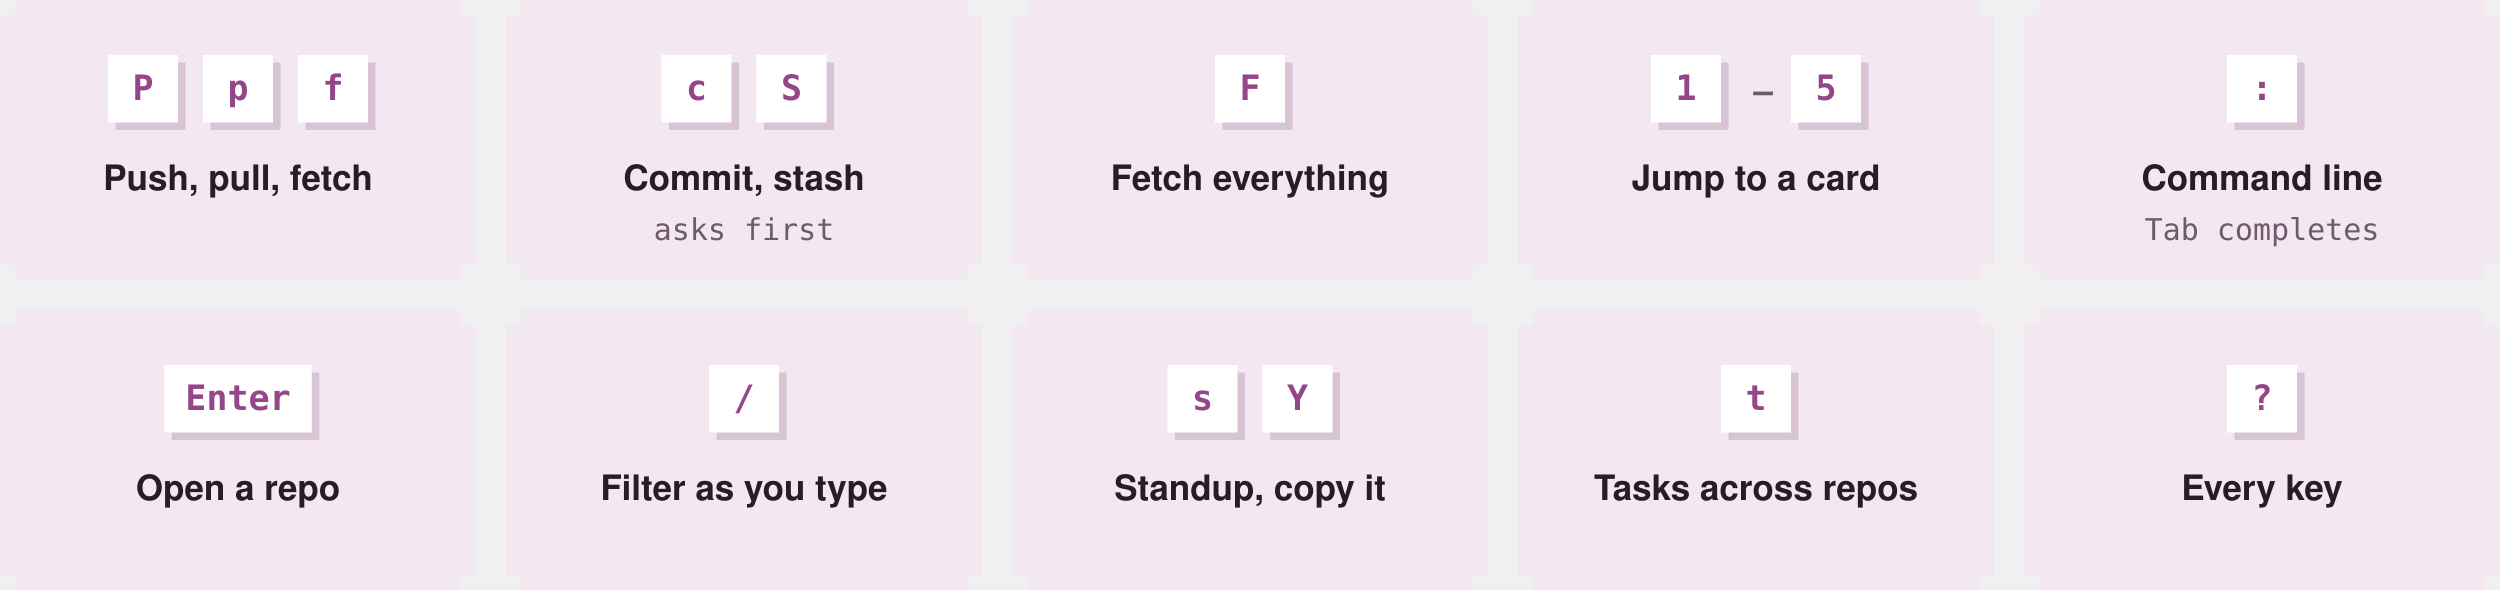
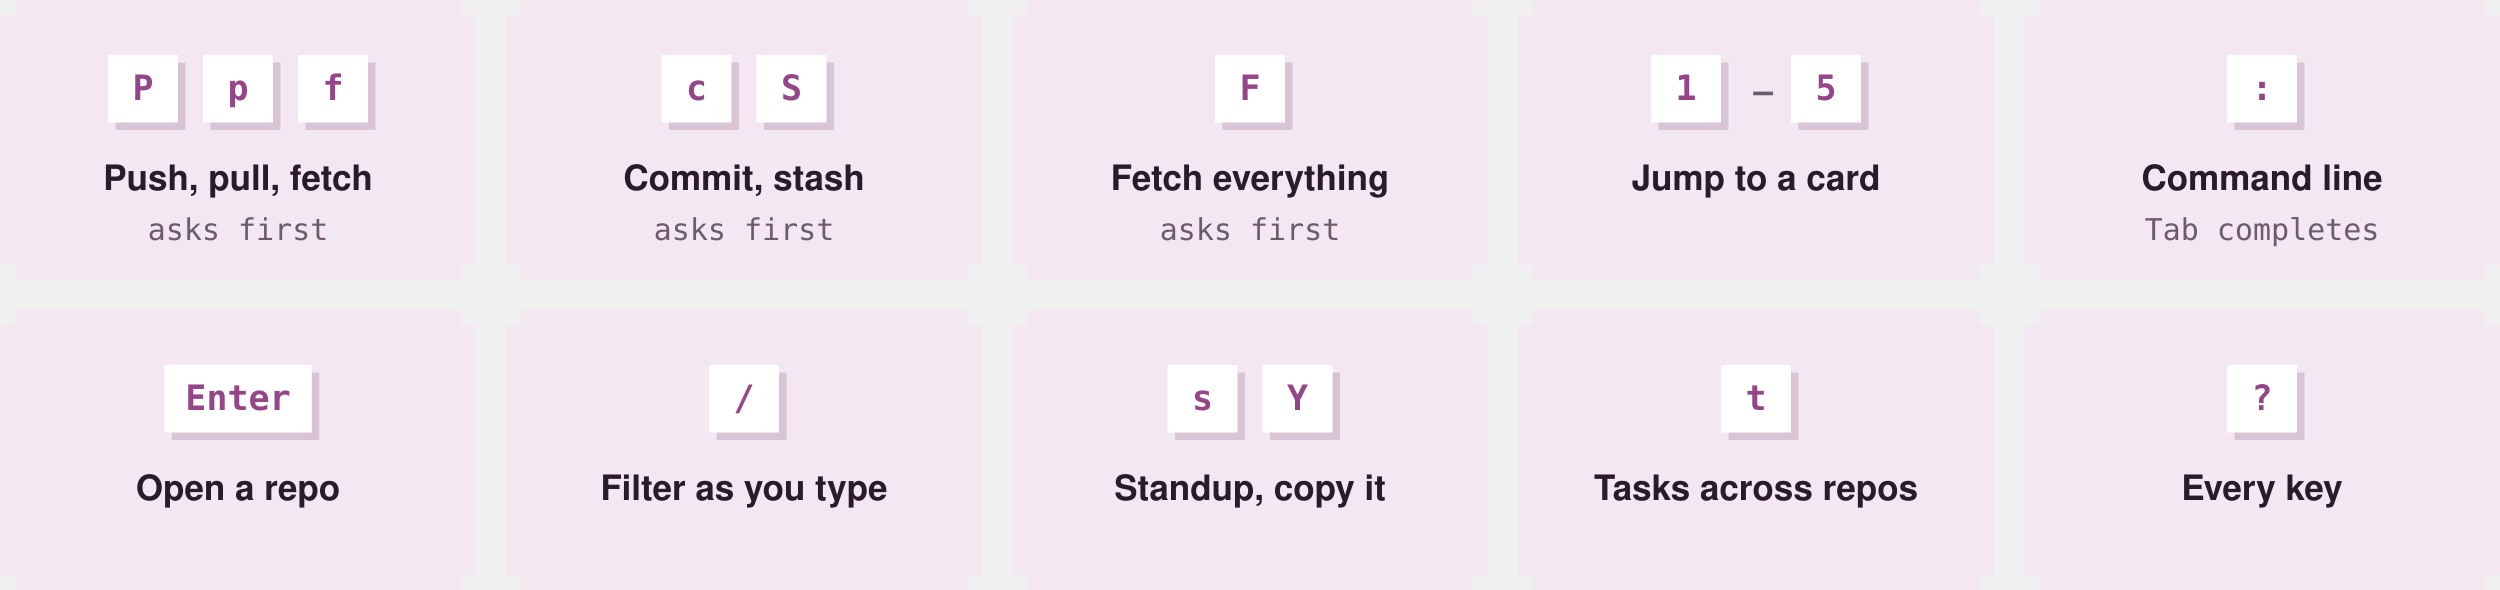
<svg xmlns="http://www.w3.org/2000/svg" width="1000" height="236" viewBox="0 0 1000 236" role="img" aria-labelledby="t d">
  <style>.f-panel{fill:#FBF7FA}.s-panel{stroke:#FBF7FA}.f-band{fill:#F3E8F1}.s-band{stroke:#F3E8F1}.f-bar{fill:#954688}.s-bar{stroke:#954688}.f-on-bar{fill:#FFFFFF}.s-on-bar{stroke:#FFFFFF}.f-accent{fill:#954688}.s-accent{stroke:#954688}.f-ink{fill:#2B1A28}.s-ink{stroke:#2B1A28}.f-sub{fill:#6F5A6B}.s-sub{stroke:#6F5A6B}.f-off{fill:#CDBFCA}.s-off{stroke:#CDBFCA}.f-cap{fill:#FFFFFF}.s-cap{stroke:#FFFFFF}.f-cap-edge{fill:#D9C4D5}.s-cap-edge{stroke:#D9C4D5}.f-term{fill:#1A1219}.s-term{stroke:#1A1219}.f-term-bar{fill:#2A1A27}.s-term-bar{stroke:#2A1A27}.f-term-ink{fill:#F2E9F0}.s-term-ink{stroke:#F2E9F0}.f-term-sub{fill:#A99AA6}.s-term-sub{stroke:#A99AA6}.f-term-prompt{fill:#D9A6CF}.s-term-prompt{stroke:#D9A6CF}.f-lavender{fill:#C98AC0}.s-lavender{stroke:#C98AC0}.f-orchid{fill:#B55CA4}.s-orchid{stroke:#B55CA4}.f-do-next{fill:#8E3F7E}.f-risk{fill:#B4483F}.f-tasks{fill:#4D8A62}.f-commits{fill:#4A6A94}.f-repos{fill:#2F7F78}@media (prefers-color-scheme: dark){.f-panel{fill:#1A1219}.s-panel{stroke:#1A1219}.f-band{fill:#2A1A27}.s-band{stroke:#2A1A27}.f-bar{fill:#B55CA4}.s-bar{stroke:#B55CA4}.f-on-bar{fill:#FFFFFF}.s-on-bar{stroke:#FFFFFF}.f-accent{fill:#D9A6CF}.s-accent{stroke:#D9A6CF}.f-ink{fill:#F2E9F0}.s-ink{stroke:#F2E9F0}.f-sub{fill:#A99AA6}.s-sub{stroke:#A99AA6}.f-off{fill:#5A4A57}.s-off{stroke:#5A4A57}.f-cap{fill:#2A1A27}.s-cap{stroke:#2A1A27}.f-cap-edge{fill:#5A4A57}.s-cap-edge{stroke:#5A4A57}.f-term{fill:#120C11}.s-term{stroke:#120C11}.f-term-bar{fill:#221520}.s-term-bar{stroke:#221520}.f-term-ink{fill:#F2E9F0}.s-term-ink{stroke:#F2E9F0}.f-term-sub{fill:#A99AA6}.s-term-sub{stroke:#A99AA6}.f-term-prompt{fill:#D9A6CF}.s-term-prompt{stroke:#D9A6CF}.f-lavender{fill:#C98AC0}.s-lavender{stroke:#C98AC0}.f-orchid{fill:#B55CA4}.s-orchid{stroke:#B55CA4}.f-do-next{fill:#B55CA4}.f-risk{fill:#D9776E}.f-tasks{fill:#7FB08C}.f-commits{fill:#7E9CC2}.f-repos{fill:#5FAEA6}}</style>
  <path d="M6.0 0h178.4v6h6v100h-6v6h-178.4v-6h-6v-100h6z" class="f-band" />
  <rect x="46.2" y="25" width="28" height="27" class="f-cap-edge" />
  <rect x="43.2" y="22" width="28" height="27" class="f-cap" />
  <text x="57.2" y="40" font-family="ui-monospace, SFMono-Regular, Menlo, Consolas, monospace" font-size="14" font-weight="700" class="f-accent" text-anchor="middle">P</text>
  <rect x="84.2" y="25" width="28" height="27" class="f-cap-edge" />
  <rect x="81.2" y="22" width="28" height="27" class="f-cap" />
  <text x="95.2" y="40" font-family="ui-monospace, SFMono-Regular, Menlo, Consolas, monospace" font-size="14" font-weight="700" class="f-accent" text-anchor="middle">p</text>
  <rect x="122.2" y="25" width="28" height="27" class="f-cap-edge" />
  <rect x="119.2" y="22" width="28" height="27" class="f-cap" />
  <text x="133.2" y="40" font-family="ui-monospace, SFMono-Regular, Menlo, Consolas, monospace" font-size="14" font-weight="700" class="f-accent" text-anchor="middle">f</text>
  <text x="95.2" y="76" font-family="-apple-system, BlinkMacSystemFont, 'Segoe UI', Helvetica, Arial, sans-serif" font-size="14" font-weight="600" class="f-ink" text-anchor="middle">Push, pull, fetch</text>
+   <text x="95.2" y="96" font-family="ui-monospace, SFMono-Regular, Menlo, Consolas, monospace" font-size="12" font-weight="500" class="f-sub" text-anchor="middle">asks first</text>
  <path d="M208.4 0h178.4v6h6v100h-6v6h-178.4v-6h-6v-100h6z" class="f-band" />
  <rect x="267.6" y="25" width="28" height="27" class="f-cap-edge" />
  <rect x="264.6" y="22" width="28" height="27" class="f-cap" />
  <text x="278.6" y="40" font-family="ui-monospace, SFMono-Regular, Menlo, Consolas, monospace" font-size="14" font-weight="700" class="f-accent" text-anchor="middle">c</text>
  <rect x="305.6" y="25" width="28" height="27" class="f-cap-edge" />
  <rect x="302.6" y="22" width="28" height="27" class="f-cap" />
  <text x="316.6" y="40" font-family="ui-monospace, SFMono-Regular, Menlo, Consolas, monospace" font-size="14" font-weight="700" class="f-accent" text-anchor="middle">S</text>
  <text x="297.6" y="76" font-family="-apple-system, BlinkMacSystemFont, 'Segoe UI', Helvetica, Arial, sans-serif" font-size="14" font-weight="600" class="f-ink" text-anchor="middle">Commit, stash</text>
  <text x="297.6" y="96" font-family="ui-monospace, SFMono-Regular, Menlo, Consolas, monospace" font-size="12" font-weight="500" class="f-sub" text-anchor="middle">asks first</text>
  <path d="M410.8 0h178.4v6h6v100h-6v6h-178.4v-6h-6v-100h6z" class="f-band" />
  <rect x="489.0" y="25" width="28" height="27" class="f-cap-edge" />
  <rect x="486.0" y="22" width="28" height="27" class="f-cap" />
  <text x="500.0" y="40" font-family="ui-monospace, SFMono-Regular, Menlo, Consolas, monospace" font-size="14" font-weight="700" class="f-accent" text-anchor="middle">F</text>
  <text x="500.0" y="76" font-family="-apple-system, BlinkMacSystemFont, 'Segoe UI', Helvetica, Arial, sans-serif" font-size="14" font-weight="600" class="f-ink" text-anchor="middle">Fetch everything</text>
+   <text x="500.0" y="96" font-family="ui-monospace, SFMono-Regular, Menlo, Consolas, monospace" font-size="12" font-weight="500" class="f-sub" text-anchor="middle">asks first</text>
  <path d="M613.2 0h178.4v6h6v100h-6v6h-178.4v-6h-6v-100h6z" class="f-band" />
  <rect x="663.4" y="25" width="28" height="27" class="f-cap-edge" />
  <rect x="660.4" y="22" width="28" height="27" class="f-cap" />
  <text x="674.4" y="40" font-family="ui-monospace, SFMono-Regular, Menlo, Consolas, monospace" font-size="14" font-weight="700" class="f-accent" text-anchor="middle">1</text>
  <text x="701.4" y="41" font-family="-apple-system, BlinkMacSystemFont, 'Segoe UI', Helvetica, Arial, sans-serif" font-size="14" font-weight="600" class="f-sub" text-anchor="start">–</text>
  <rect x="719.4" y="25" width="28" height="27" class="f-cap-edge" />
  <rect x="716.4" y="22" width="28" height="27" class="f-cap" />
  <text x="730.4" y="40" font-family="ui-monospace, SFMono-Regular, Menlo, Consolas, monospace" font-size="14" font-weight="700" class="f-accent" text-anchor="middle">5</text>
  <text x="702.4" y="76" font-family="-apple-system, BlinkMacSystemFont, 'Segoe UI', Helvetica, Arial, sans-serif" font-size="14" font-weight="600" class="f-ink" text-anchor="middle">Jump to a card</text>
  <path d="M815.6 0h178.4v6h6v100h-6v6h-178.4v-6h-6v-100h6z" class="f-band" />
  <rect x="893.8" y="25" width="28" height="27" class="f-cap-edge" />
  <rect x="890.8" y="22" width="28" height="27" class="f-cap" />
  <text x="904.8" y="40" font-family="ui-monospace, SFMono-Regular, Menlo, Consolas, monospace" font-size="14" font-weight="700" class="f-accent" text-anchor="middle">:</text>
  <text x="904.8" y="76" font-family="-apple-system, BlinkMacSystemFont, 'Segoe UI', Helvetica, Arial, sans-serif" font-size="14" font-weight="600" class="f-ink" text-anchor="middle">Command line</text>
  <text x="904.8" y="96" font-family="ui-monospace, SFMono-Regular, Menlo, Consolas, monospace" font-size="12" font-weight="500" class="f-sub" text-anchor="middle">Tab completes</text>
  <path d="M6.0 124h178.4v6h6v100h-6v6h-178.4v-6h-6v-100h6z" class="f-band" />
  <rect x="68.7" y="149" width="59.0" height="27" class="f-cap-edge" />
  <rect x="65.7" y="146" width="59.0" height="27" class="f-cap" />
  <text x="95.2" y="164" font-family="ui-monospace, SFMono-Regular, Menlo, Consolas, monospace" font-size="14" font-weight="700" class="f-accent" text-anchor="middle">Enter</text>
  <text x="95.2" y="200" font-family="-apple-system, BlinkMacSystemFont, 'Segoe UI', Helvetica, Arial, sans-serif" font-size="14" font-weight="600" class="f-ink" text-anchor="middle">Open a repo</text>
  <path d="M208.4 124h178.4v6h6v100h-6v6h-178.4v-6h-6v-100h6z" class="f-band" />
  <rect x="286.6" y="149" width="28" height="27" class="f-cap-edge" />
  <rect x="283.6" y="146" width="28" height="27" class="f-cap" />
  <text x="297.6" y="164" font-family="ui-monospace, SFMono-Regular, Menlo, Consolas, monospace" font-size="14" font-weight="700" class="f-accent" text-anchor="middle">/</text>
  <text x="297.6" y="200" font-family="-apple-system, BlinkMacSystemFont, 'Segoe UI', Helvetica, Arial, sans-serif" font-size="14" font-weight="600" class="f-ink" text-anchor="middle">Filter as you type</text>
  <path d="M410.8 124h178.4v6h6v100h-6v6h-178.4v-6h-6v-100h6z" class="f-band" />
  <rect x="470.0" y="149" width="28" height="27" class="f-cap-edge" />
  <rect x="467.0" y="146" width="28" height="27" class="f-cap" />
  <text x="481.0" y="164" font-family="ui-monospace, SFMono-Regular, Menlo, Consolas, monospace" font-size="14" font-weight="700" class="f-accent" text-anchor="middle">s</text>
  <rect x="508.0" y="149" width="28" height="27" class="f-cap-edge" />
  <rect x="505.0" y="146" width="28" height="27" class="f-cap" />
  <text x="519.0" y="164" font-family="ui-monospace, SFMono-Regular, Menlo, Consolas, monospace" font-size="14" font-weight="700" class="f-accent" text-anchor="middle">Y</text>
  <text x="500.0" y="200" font-family="-apple-system, BlinkMacSystemFont, 'Segoe UI', Helvetica, Arial, sans-serif" font-size="14" font-weight="600" class="f-ink" text-anchor="middle">Standup, copy it</text>
  <path d="M613.2 124h178.4v6h6v100h-6v6h-178.4v-6h-6v-100h6z" class="f-band" />
  <rect x="691.4" y="149" width="28" height="27" class="f-cap-edge" />
  <rect x="688.4" y="146" width="28" height="27" class="f-cap" />
  <text x="702.4" y="164" font-family="ui-monospace, SFMono-Regular, Menlo, Consolas, monospace" font-size="14" font-weight="700" class="f-accent" text-anchor="middle">t</text>
  <text x="702.4" y="200" font-family="-apple-system, BlinkMacSystemFont, 'Segoe UI', Helvetica, Arial, sans-serif" font-size="14" font-weight="600" class="f-ink" text-anchor="middle">Tasks across repos</text>
  <path d="M815.6 124h178.4v6h6v100h-6v6h-178.4v-6h-6v-100h6z" class="f-band" />
  <rect x="893.8" y="149" width="28" height="27" class="f-cap-edge" />
  <rect x="890.8" y="146" width="28" height="27" class="f-cap" />
  <text x="904.8" y="164" font-family="ui-monospace, SFMono-Regular, Menlo, Consolas, monospace" font-size="14" font-weight="700" class="f-accent" text-anchor="middle">?</text>
  <text x="904.8" y="200" font-family="-apple-system, BlinkMacSystemFont, 'Segoe UI', Helvetica, Arial, sans-serif" font-size="14" font-weight="600" class="f-ink" text-anchor="middle">Every key</text>
</svg>
